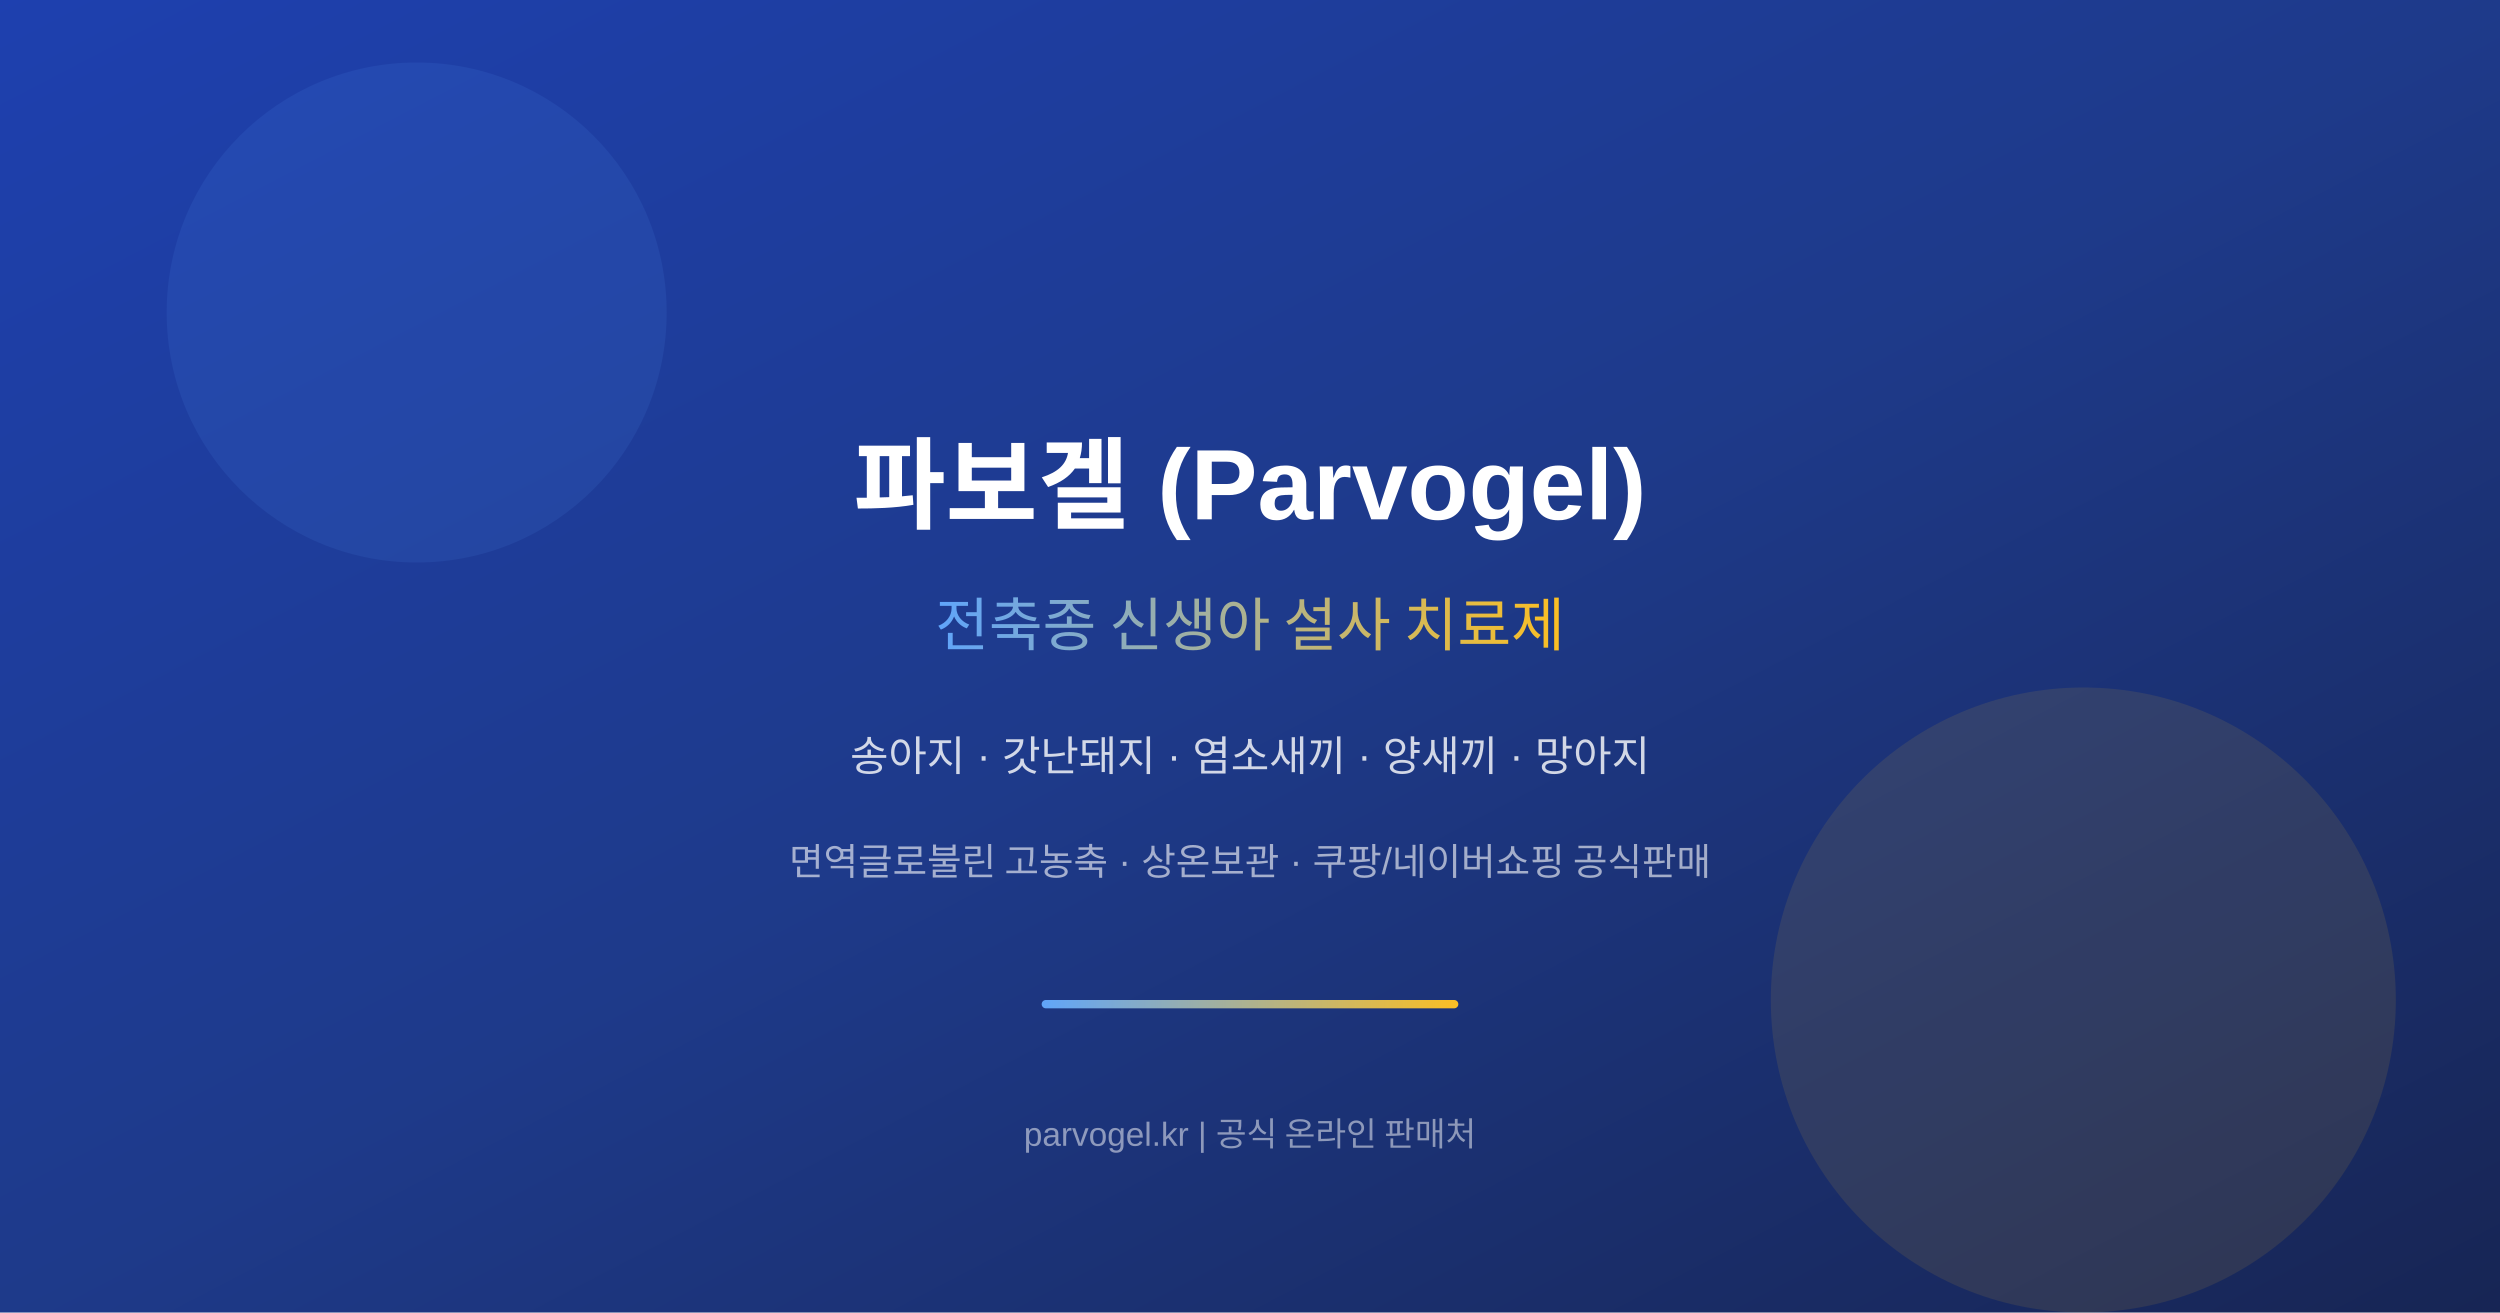
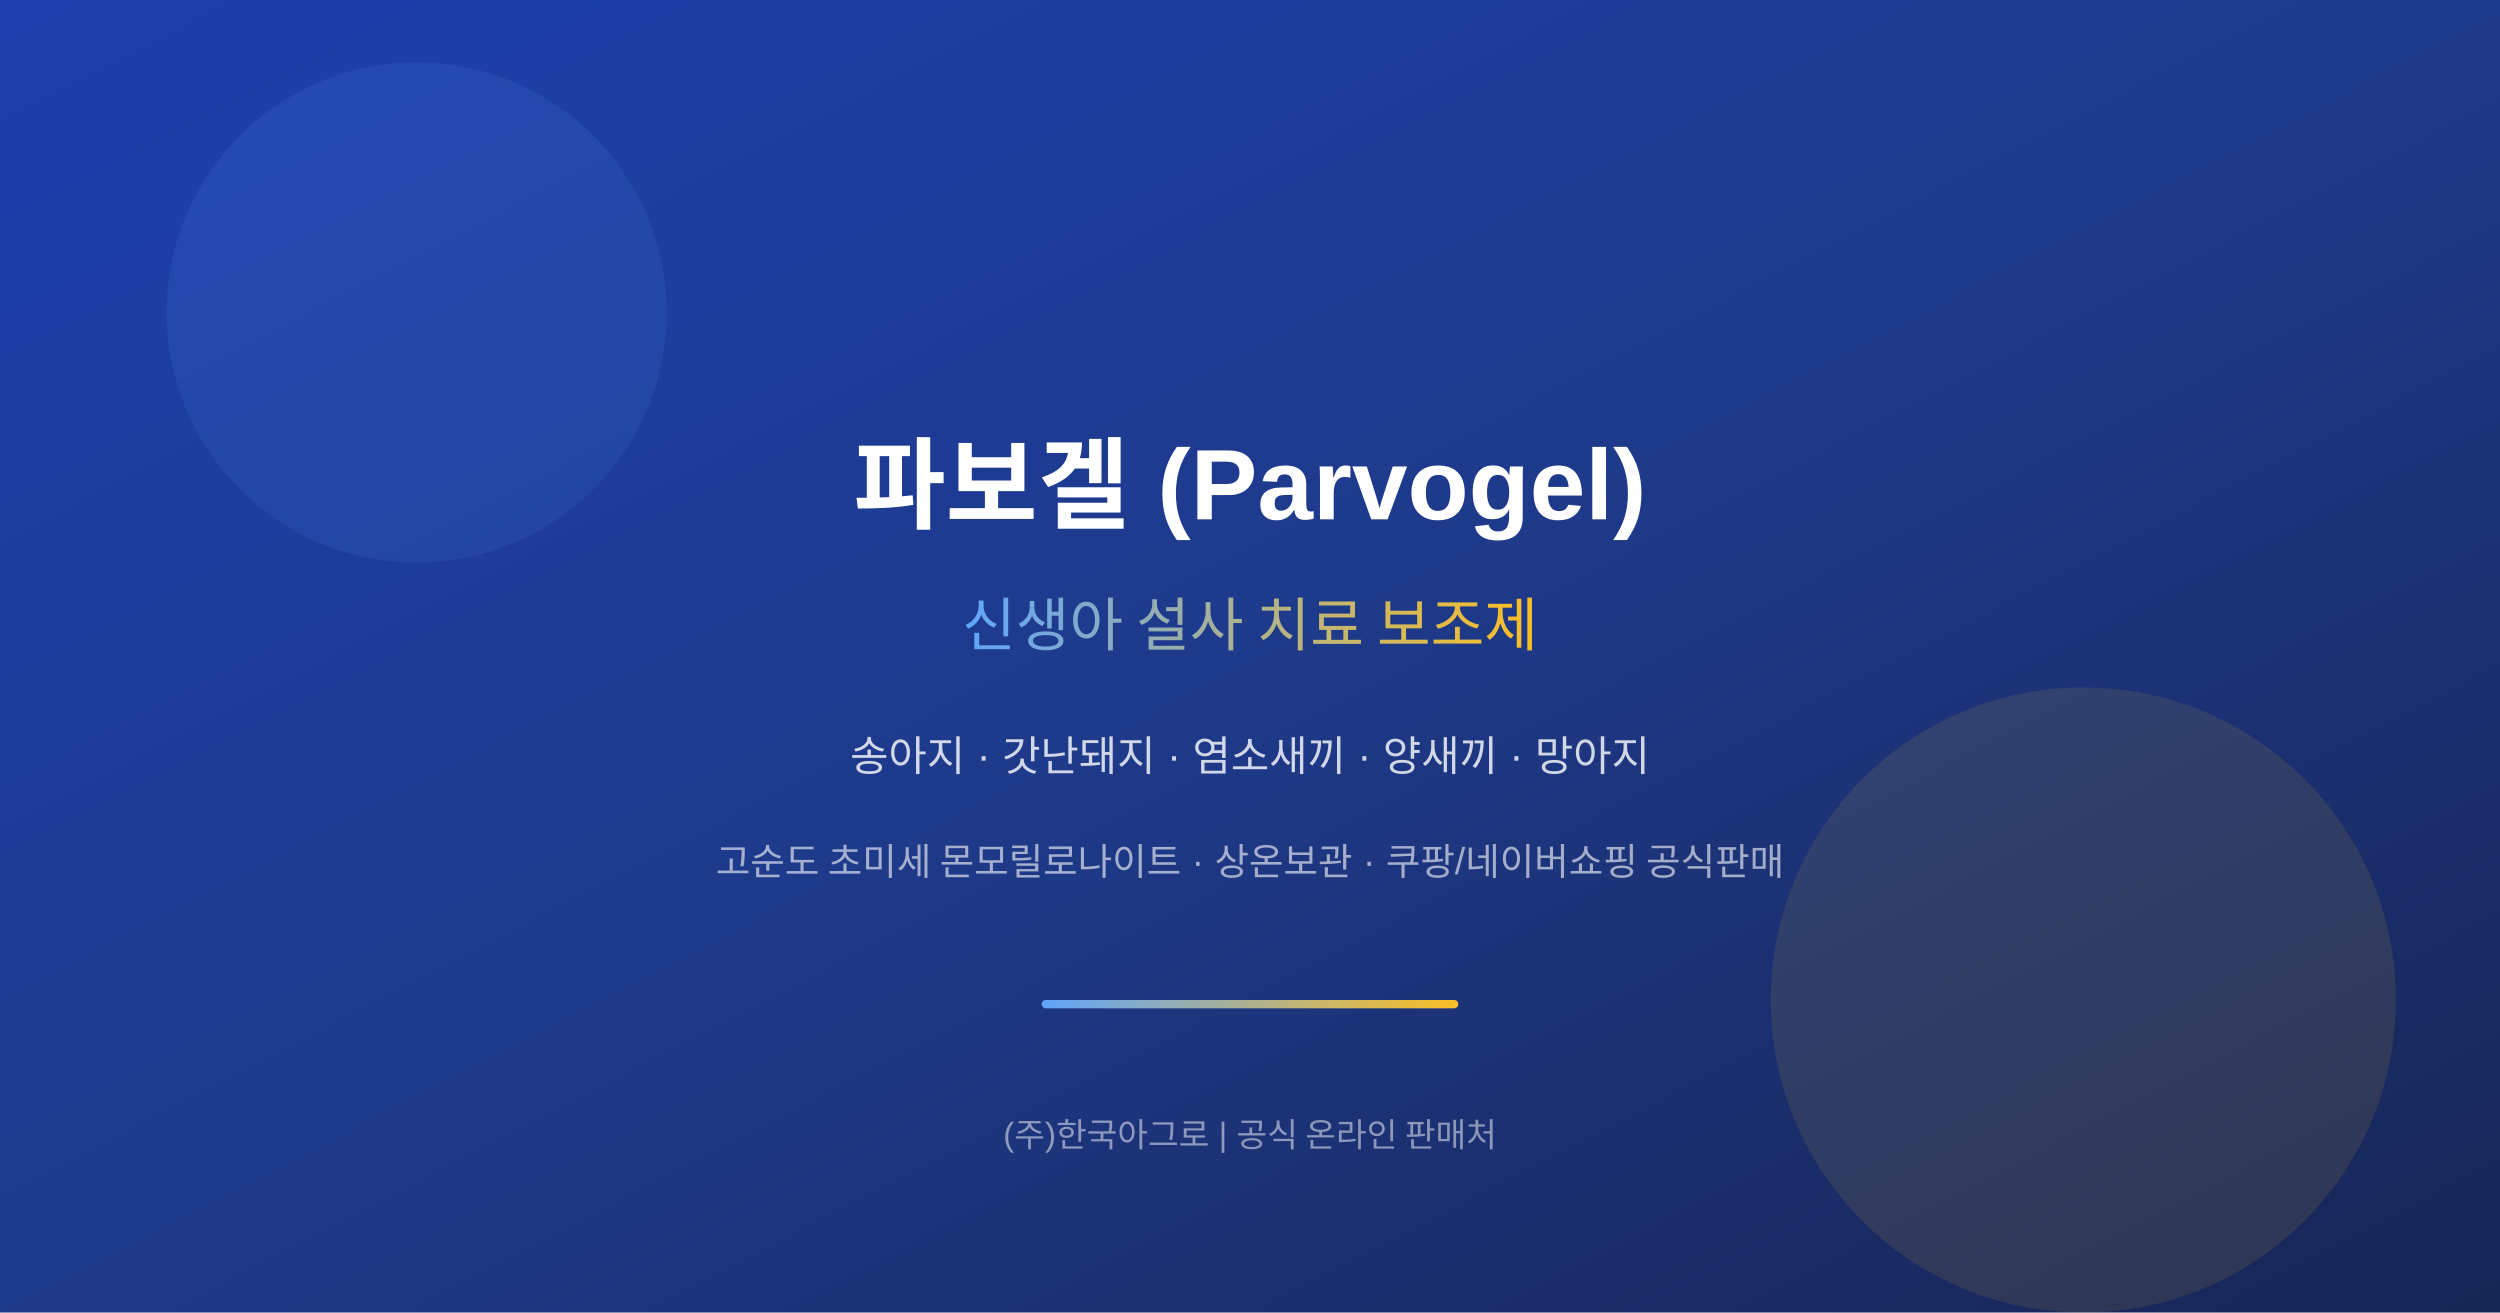
<svg xmlns="http://www.w3.org/2000/svg" viewBox="0 0 1200 630">
  <defs>
    <linearGradient id="bgGrad" x1="0%" y1="0%" x2="100%" y2="100%">
      <stop offset="0%" style="stop-color:#1e40af" />
      <stop offset="50%" style="stop-color:#1e3a8a" />
      <stop offset="100%" style="stop-color:#172554" />
    </linearGradient>
    <linearGradient id="textGrad" x1="0%" y1="0%" x2="100%" y2="0%">
      <stop offset="0%" style="stop-color:#60a5fa" />
      <stop offset="100%" style="stop-color:#fbbf24" />
    </linearGradient>
  </defs>
  <rect width="1200" height="630" fill="url(#bgGrad)" />
  <circle cx="200" cy="150" r="120" fill="rgba(96,165,250,0.1)" />
  <circle cx="1000" cy="480" r="150" fill="rgba(251,191,36,0.1)" />
  <text x="600" y="250" font-family="Arial, sans-serif" font-size="48" font-weight="bold" fill="white" text-anchor="middle">파보겔 (Parvogel)</text>
-   <text x="600" y="310" font-family="Arial, sans-serif" font-size="28" fill="url(#textGrad)" text-anchor="middle">전축종 신생아 설사 치료제</text>
+   <text x="600" y="310" font-family="Arial, sans-serif" font-size="28" fill="url(#textGrad)" text-anchor="middle">신생아 설사 치료 보조제</text>
  <text x="600" y="370" font-family="Arial, sans-serif" font-size="20" fill="rgba(255,255,255,0.8)" text-anchor="middle">송아지 · 갓난돼지 · 염소새끼 · 양새끼 · 망아지</text>
-   <text x="600" y="420" font-family="Arial, sans-serif" font-size="18" fill="rgba(255,255,255,0.6)" text-anchor="middle">면역글로불린 고농축 · 상온보관 · 쿠팡/네이버쇼핑 공식판매</text>
+   <text x="600" y="420" font-family="Arial, sans-serif" font-size="18" fill="rgba(255,255,255,0.6)" text-anchor="middle">고순도 초미세 몬모릴로나이트 · 상온보관 · 쿠팡/네이버쇼핑 공식판매</text>
  <rect x="500" y="480" width="200" height="4" rx="2" fill="url(#textGrad)" />
-   <text x="600" y="550" font-family="Arial, sans-serif" font-size="16" fill="rgba(255,255,255,0.5)" text-anchor="middle">parvogel.kr  |  공식 온라인 판매처</text>
+   <text x="600" y="550" font-family="Arial, sans-serif" font-size="16" fill="rgba(255,255,255,0.5)" text-anchor="middle">(주)한국아그로  |  공식 온라인 판매처</text>
</svg>
